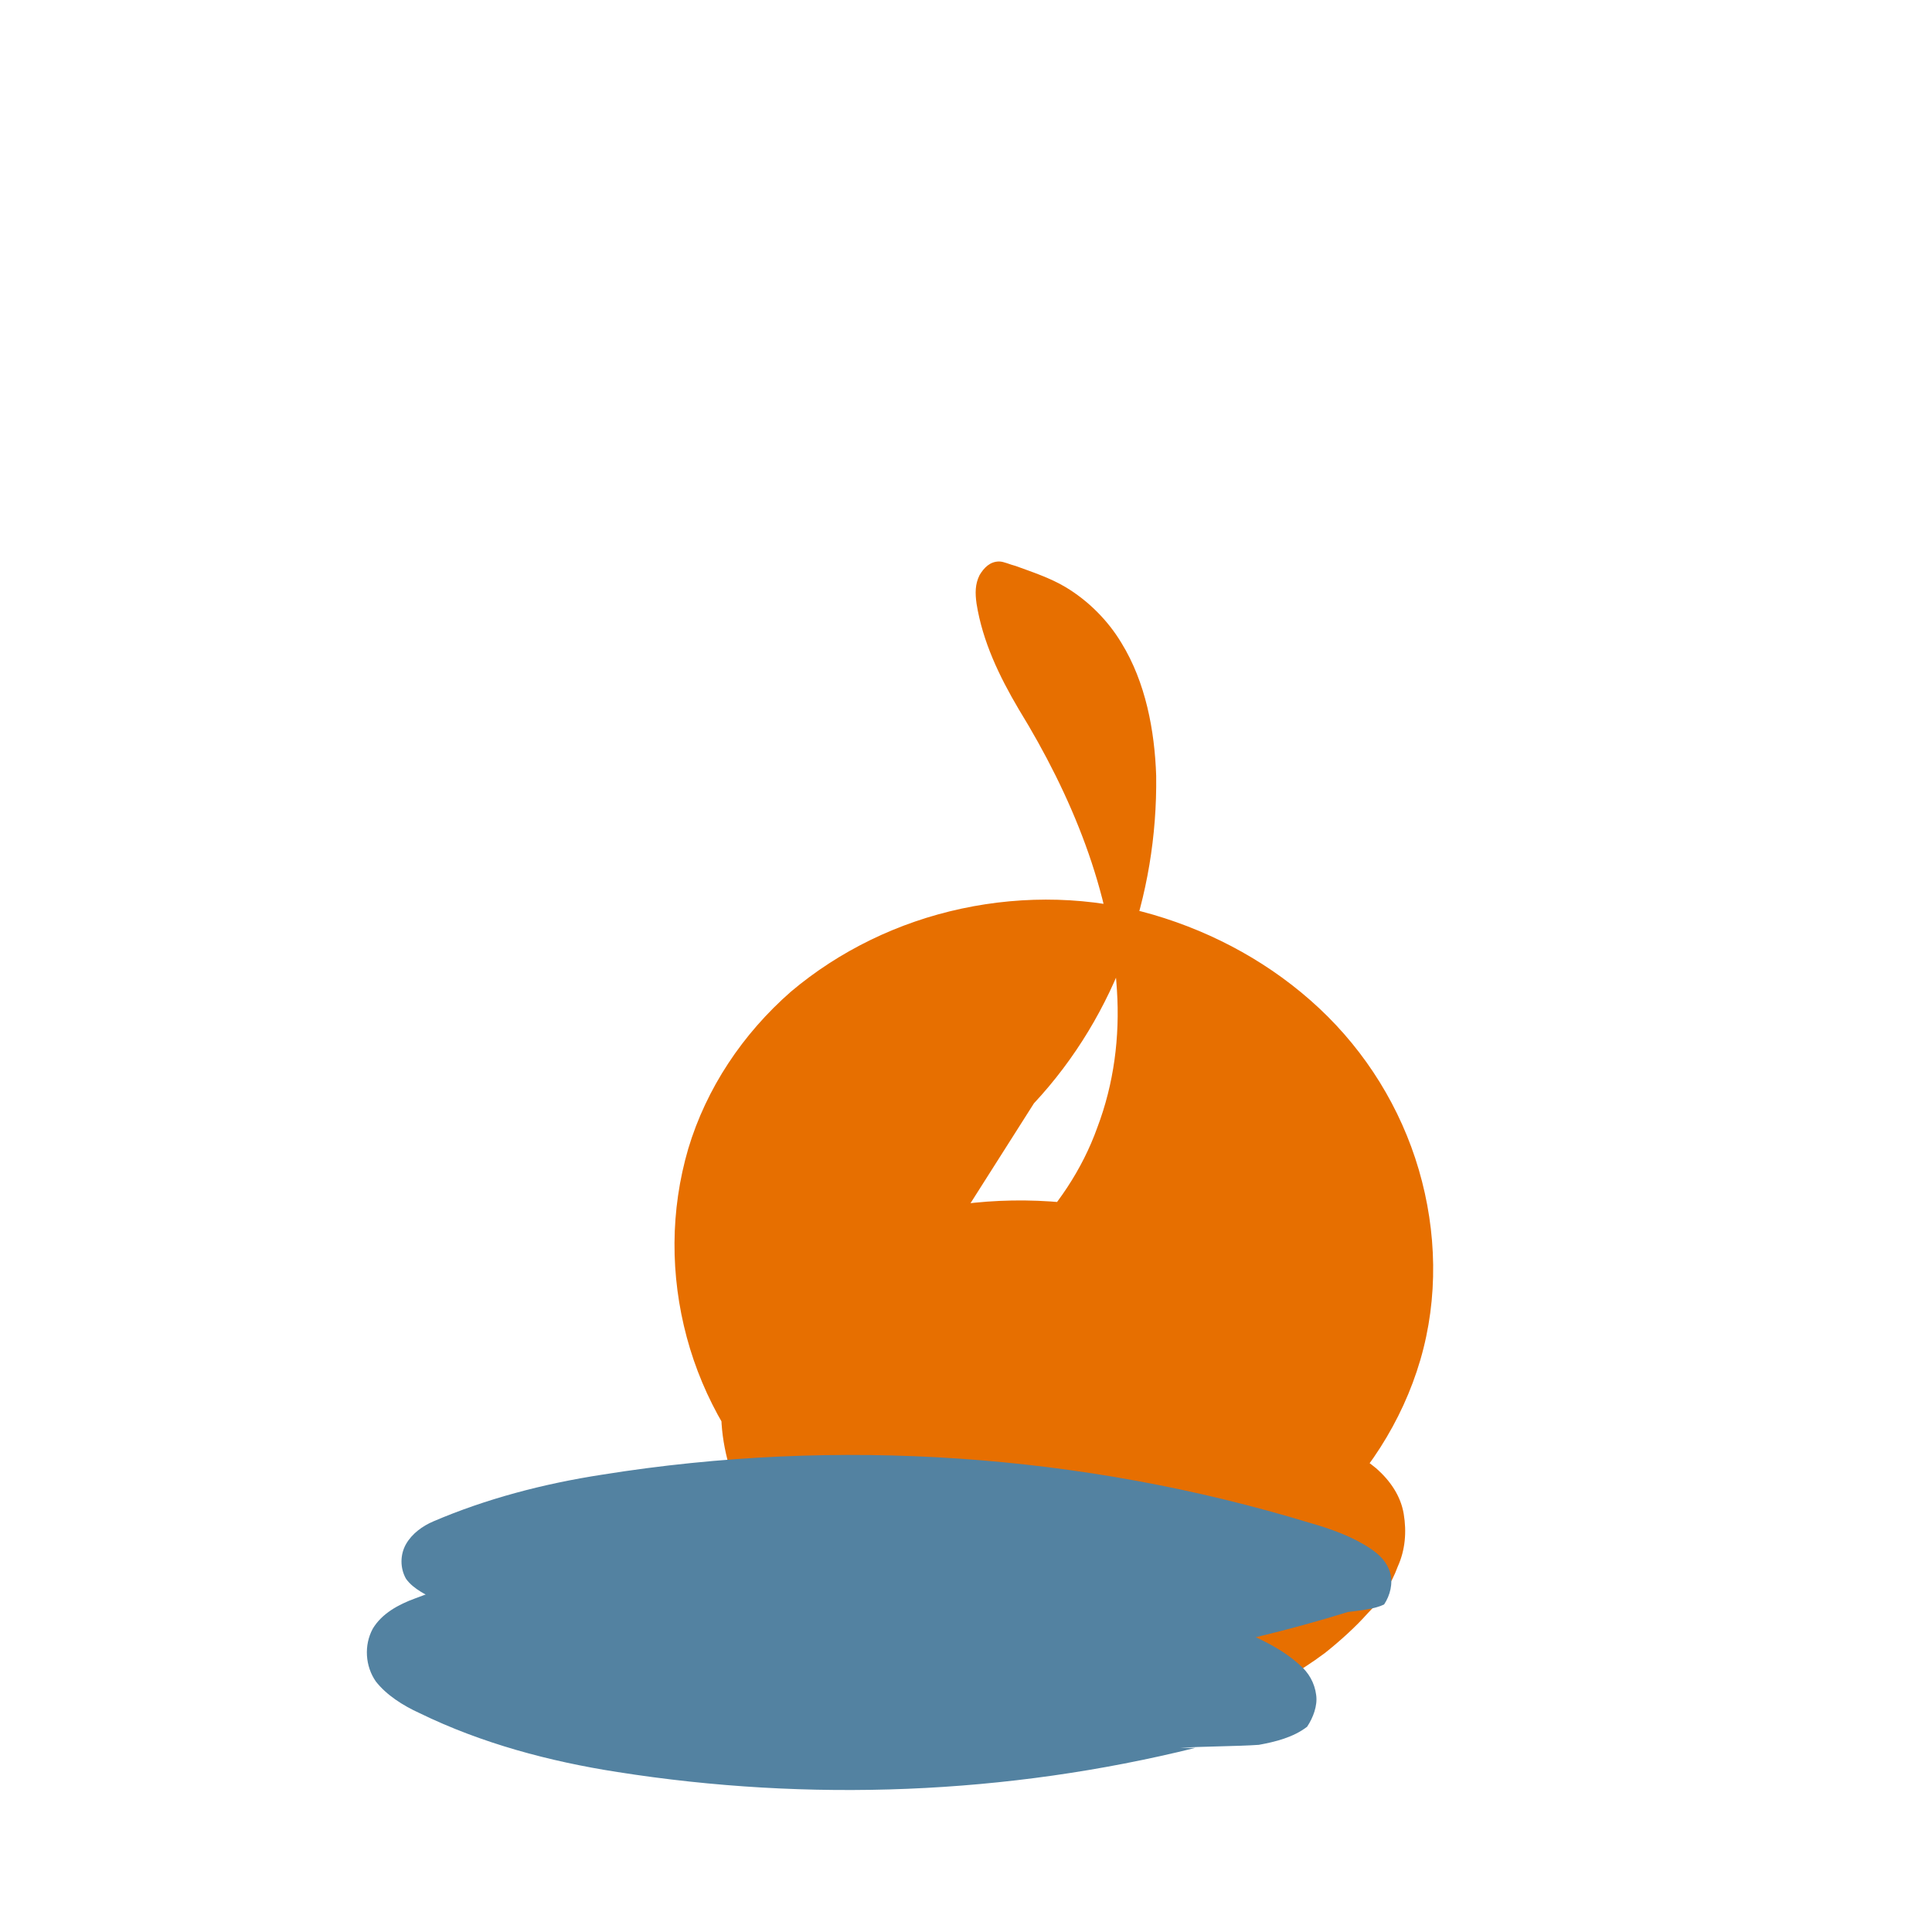
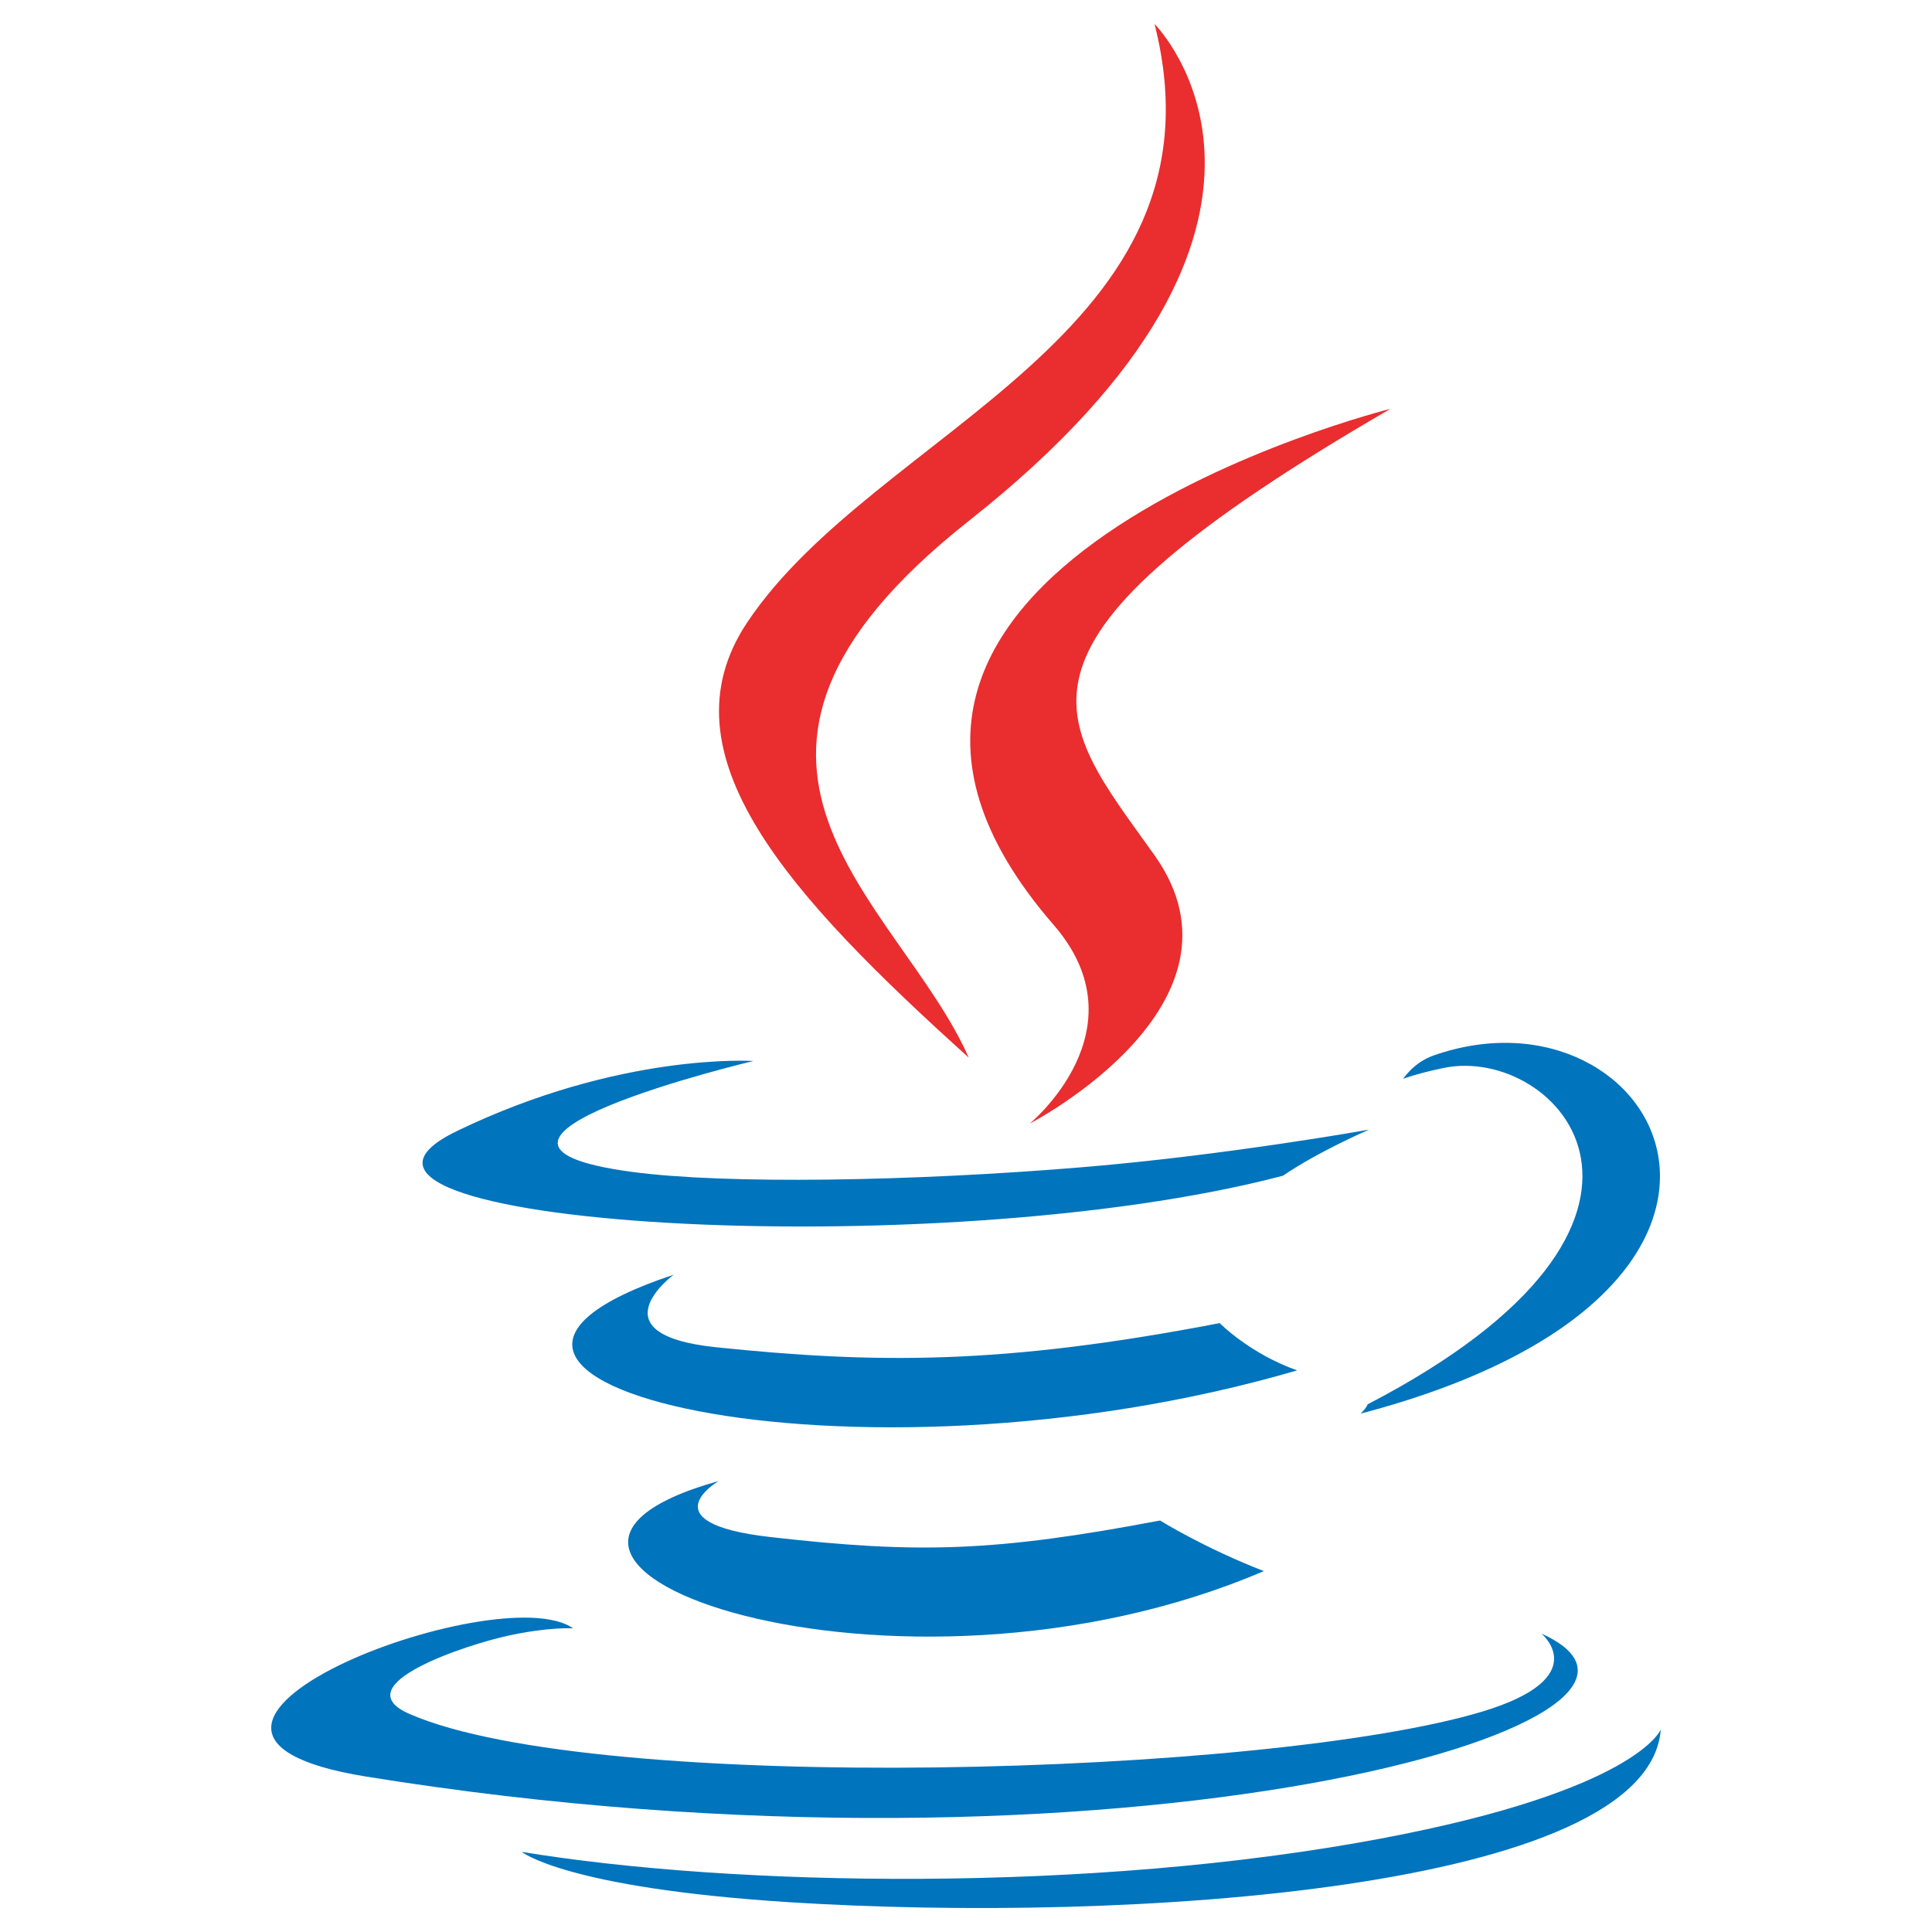
<svg xmlns="http://www.w3.org/2000/svg" viewBox="0 0 128 128" width="128" height="128">
-   <path fill="#5382A1" d="M46.8 98.4c-4.4.3-8.8 1.1-12.8 2.5 0 0-2.3 1.2-1.3 2.1 1.7 1.4 6.7 1.5 8.7 1.6 8.5.3 17.1.3 25.5-.6 8.4-.9 17-2.9 23.3-8.4.8-.7 1.1-1.6.4-2.4-.7-.9-1.9-.4-2.8-.2-12.6 3.7-27.1 5.1-41 5.4z" />
-   <path fill="#E76F00" d="M68.5 73.1c5.5-5.9 8.2-13.8 8.1-21.7-.1-3-.7-6.2-2.3-8.8-.9-1.5-2.2-2.8-3.7-3.7-1-.6-2.2-1-3.3-1.4-.4-.1-.8-.3-1.1-.3-.6 0-1 .4-1.3.9-.3.6-.3 1.2-.2 1.9.4 2.5 1.5 4.8 2.8 7 3.5 5.7 6.1 12 6.5 18.6.2 3.1-.2 6.2-1.3 9.1-1 2.8-2.7 5.3-4.8 7.4-1.1 1.1-2.4 2.1-3.6 3.1-1.1.9-2.2 1.8-3.3 2.7-1 .8-1.9 1.7-2.8 2.6-1.6 1.7-2.9 3.6-3.8 5.7-.9 2.2-1.2 4.6-.9 6.9.3 2.3 1.3 4.4 2.8 6.1 1.5 1.7 3.5 3 5.6 3.8 4.2 1.8 8.9 2.1 13.4 1.5 4.5-.6 8.9-2.3 12.5-5 1-.8 2-1.7 2.8-2.6.9-.9 1.6-2 2-3.1.5-1.1.6-2.3.4-3.5-.2-1.2-.9-2.2-1.8-3-1.8-1.5-4.1-2.4-6.4-2.9-4.5-1-9.3-.9-13.8.3-2.2.6-4.4 1.5-6.2 2.9-1 .7-1.8 1.6-2.3 2.7-.6 1.1-.7 2.4-.5 3.6.2 1.2.9 2.2 1.9 2.9 1.9 1.4 4.4 1.9 6.7 1.9 4.7 0 9.3-1.5 13.1-4.2 1.9-1.3 3.6-2.9 4.8-4.8 1.2-1.9 1.8-4.1 1.7-6.4-.1-2.2-.9-4.3-2.3-6-1.4-1.7-3.3-3-5.3-4.1-4-2.1-8.5-3.3-13-3.6-4.5-.3-9 .4-13.1 2.1-2.1.8-3.9 2-5.4 3.6-1.5 1.5-2.5 3.4-3 5.5-.5 2.1-.4 4.2.2 6.3.7 2 1.9 3.9 3.4 5.3 3.1 2.9 7.2 4.7 11.4 5.4 4.3.7 8.7.4 12.9-.8 4.2-1.2 8.1-3.3 11.3-6.2 3.2-2.9 5.6-6.6 6.8-10.7 1.2-4.1 1.1-8.5-.1-12.6-1.2-4.1-3.5-7.8-6.6-10.7-3.1-2.9-6.9-5-11-6.2-4.1-1.2-8.5-1.3-12.7-.4-4.2.9-8.1 2.8-11.3 5.5-3.2 2.8-5.6 6.4-6.8 10.4-1.2 4.1-1.2 8.4-.1 12.5 1.1 4.1 3.3 7.8 6.3 10.8z" />
-   <path fill="#5382A1" d="M89.3 106.8c-15.8 4.9-33.5 5.8-49.6 2.5-3.6-.7-7.2-1.8-10.6-3.2-.8-.4-1.7-.8-2.2-1.5-.4-.7-.4-1.6 0-2.3.4-.7 1.1-1.2 1.8-1.5 3.5-1.5 7.3-2.5 11.2-3.1 15.6-2.5 31.8-1.4 46.9 3.2 1.4.4 2.8.9 4 1.7.6.4 1.1.9 1.3 1.6.2.7 0 1.5-.4 2.1-.6.3-1.6.4-2.4.5z" />
-   <path fill="#5382A1" d="M79.2 115.8c-12.5 3.1-25.6 3.6-38.3 1.6-4.5-.7-9-1.9-13.1-3.9-1.1-.5-2.2-1.2-2.9-2.1-.7-1-.8-2.4-.2-3.5.6-1 1.7-1.6 2.8-2 4.4-1.7 9.2-2.6 13.9-3 13.9-1.3 28 .3 40.7 5.1 1.5.6 2.9 1.3 4 2.3.6.5 1 1.2 1.1 2 .1.7-.2 1.5-.6 2.1-.9.7-2.1 1-3.2 1.2-1.4.1-3.8.1-5.2.2z" />
+   <path fill="#0074BD" d="M47.617 98.12s-4.767 2.774 3.397 3.71c9.892 1.13 14.947.968 25.845-1.092 0 0 2.871 1.795 6.873 3.351-24.439 10.47-55.308-.607-36.115-5.969zm-2.988-13.665s-5.348 3.959 2.823 4.805c10.567 1.091 18.91 1.18 33.354-1.6 0 0 1.993 2.025 5.132 3.131-29.542 8.64-62.446.68-41.309-6.336z" />
+   <path fill="#EA2D2E" d="M69.802 61.271c6.025 6.935-1.58 13.17-1.58 13.17s15.289-7.891 8.269-17.777c-6.559-9.215-11.587-13.792 15.635-29.58 0 .001-42.731 10.67-22.324 34.187z" />
+   <path fill="#0074BD" d="M102.123 108.229s3.529 2.91-3.888 5.159c-14.102 4.272-58.706 5.56-71.094.171-4.451-1.938 3.899-4.625 6.526-5.192 2.739-.593 4.303-.485 4.303-.485-4.953-3.487-32.013 6.85-13.743 9.815 49.821 8.076 90.817-3.637 77.896-9.468zM49.912 70.294s-22.686 5.389-8.033 7.348c6.188.828 18.518.638 30.011-.326 9.39-.789 18.813-2.474 18.813-2.474s-3.308 1.419-5.704 3.053c-23.042 6.061-67.544 3.238-54.731-2.958 10.832-5.239 19.644-4.643 19.644-4.643zm40.697 22.747c23.421-12.167 12.591-23.86 5.032-22.285-1.848.385-2.677.72-2.677.72s.688-1.079 2-1.543c14.953-5.255 26.451 15.503-4.823 23.725 0-.002.359-.327.468-.617z" />
+   <path fill="#EA2D2E" d="M76.491 1.587S89.459 14.563 64.188 34.51c-20.266 16.006-4.621 25.13-.007 35.559-11.831-10.673-20.509-20.07-14.688-28.815C58.041 28.42 81.722 22.195 76.491 1.587z" />
+   <path fill="#0074BD" d="M52.214 126.021c22.476 1.437 57-.8 57.817-11.436 0 0-1.571 4.032-18.577 7.231-19.186 3.612-42.854 3.191-56.887.874 0 .001 2.875 2.381 17.647 3.331z" />
</svg>
